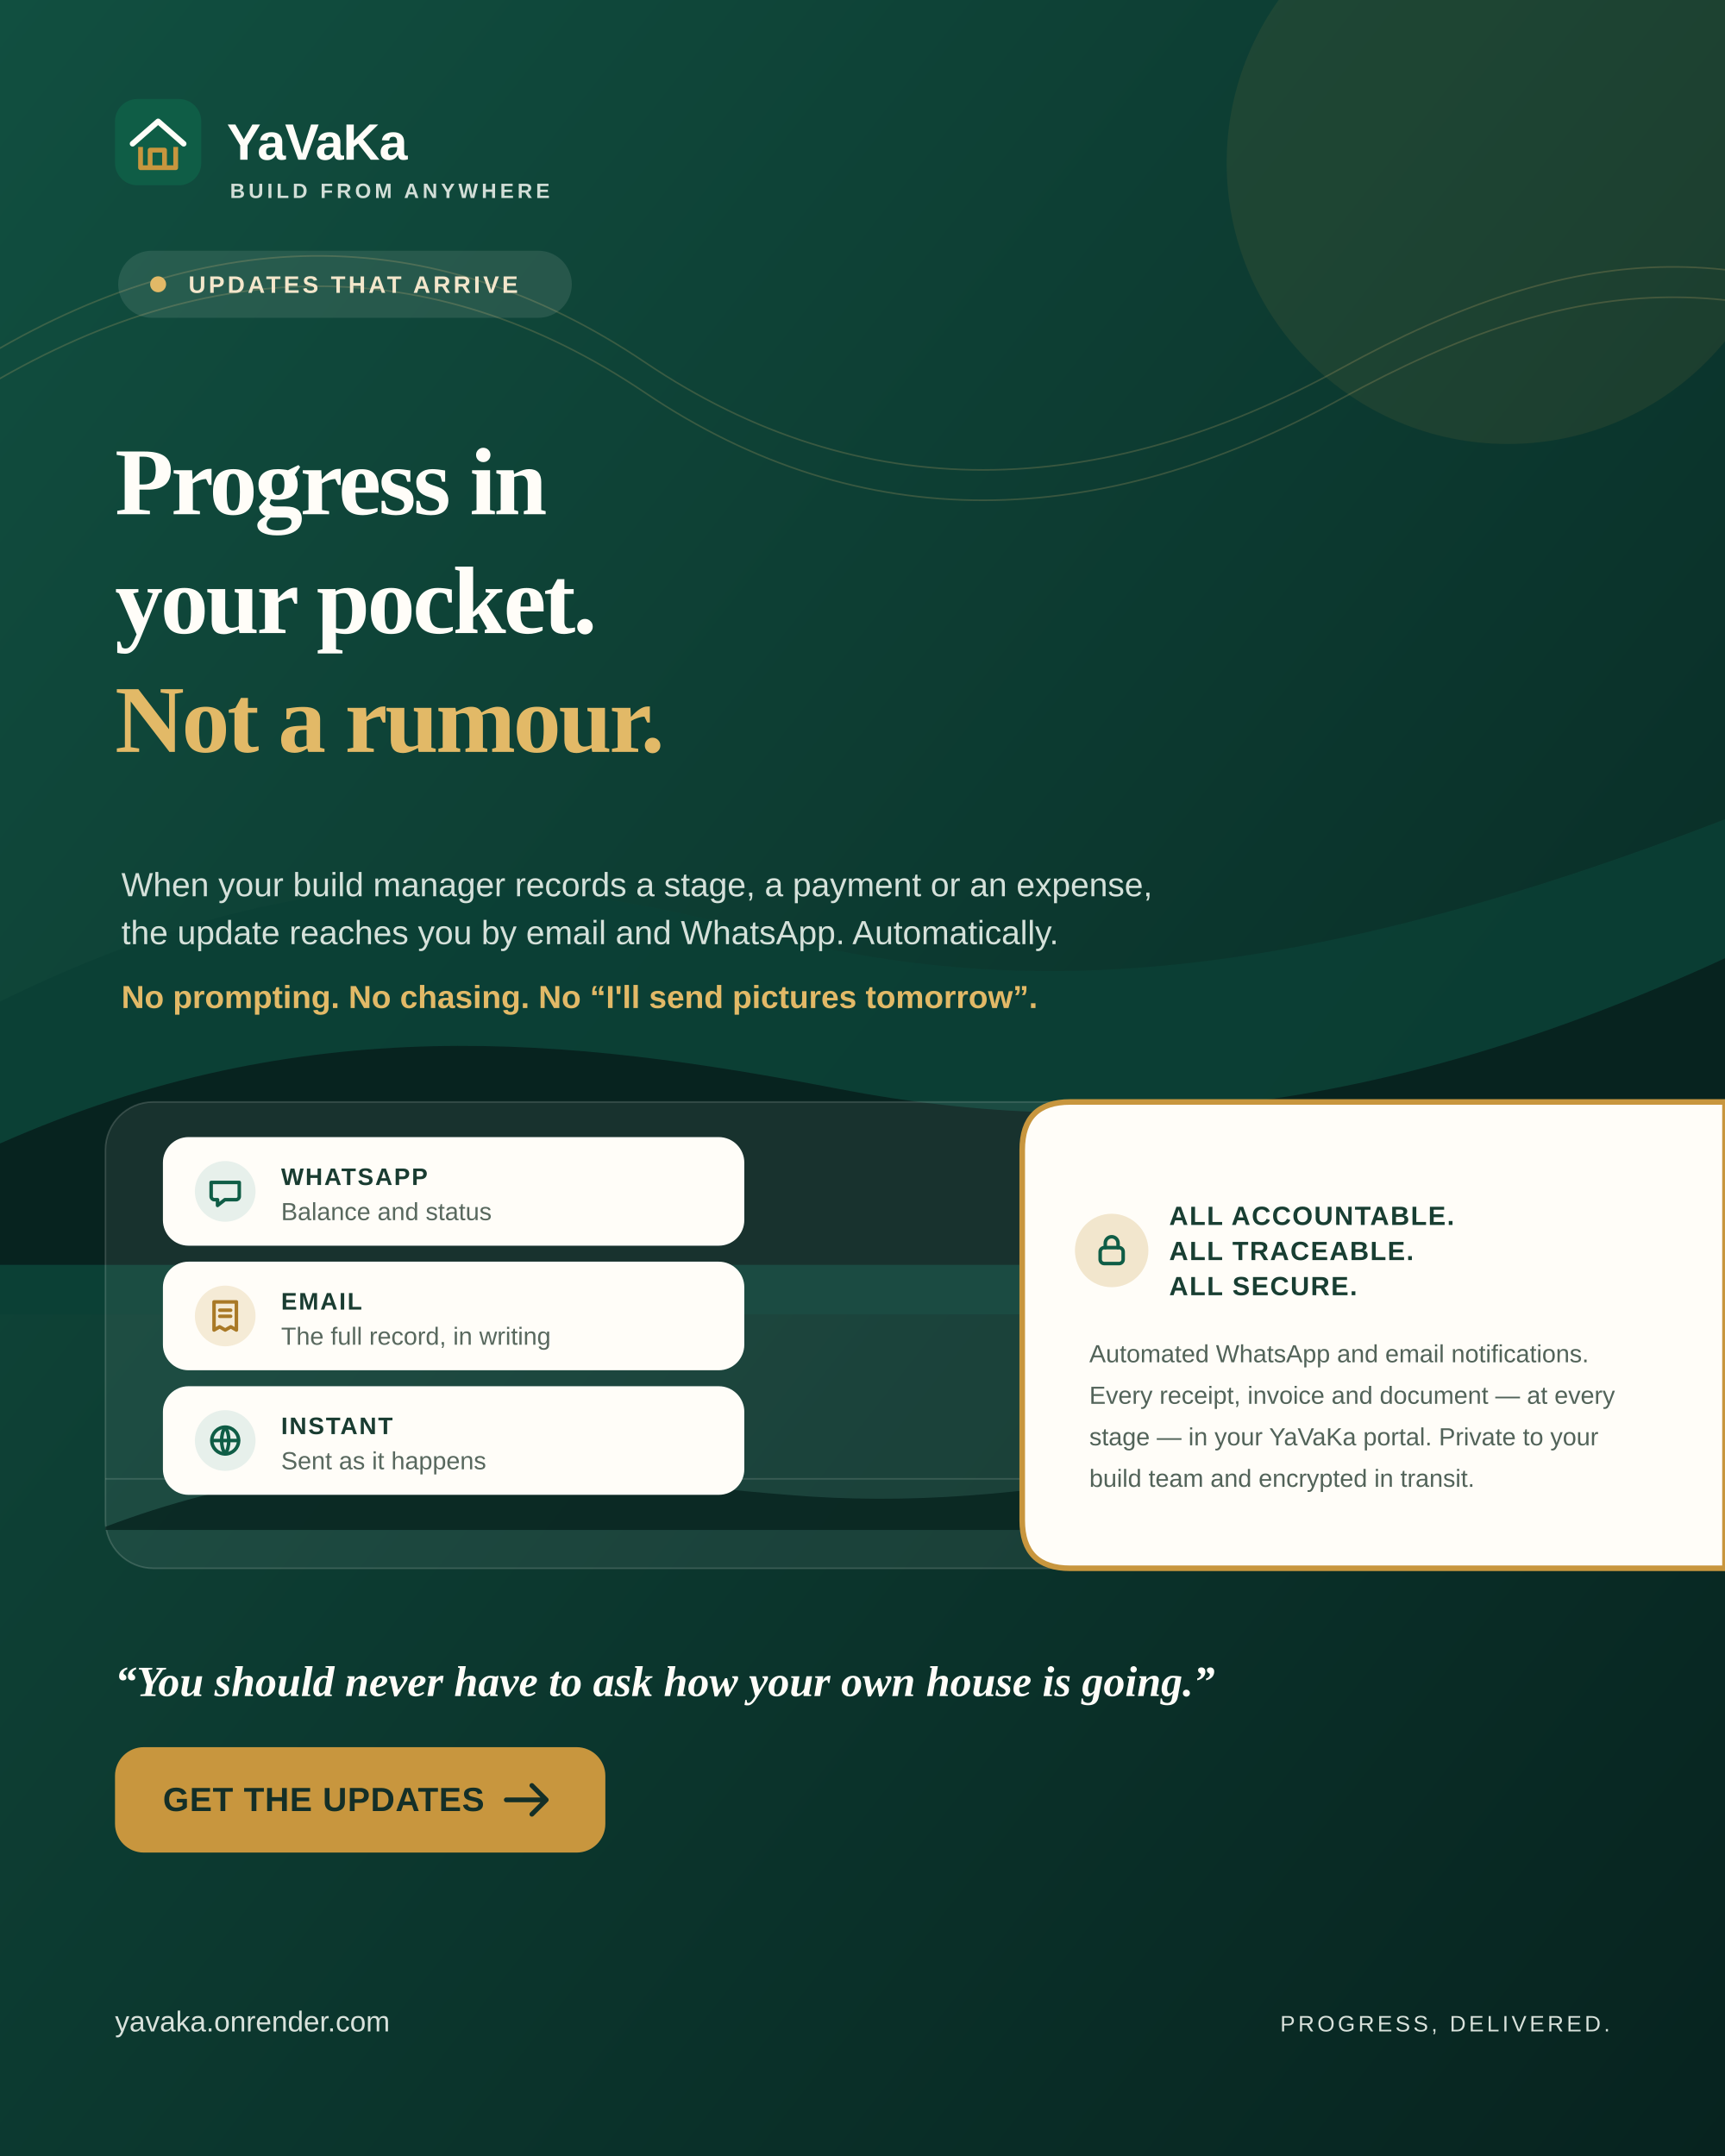
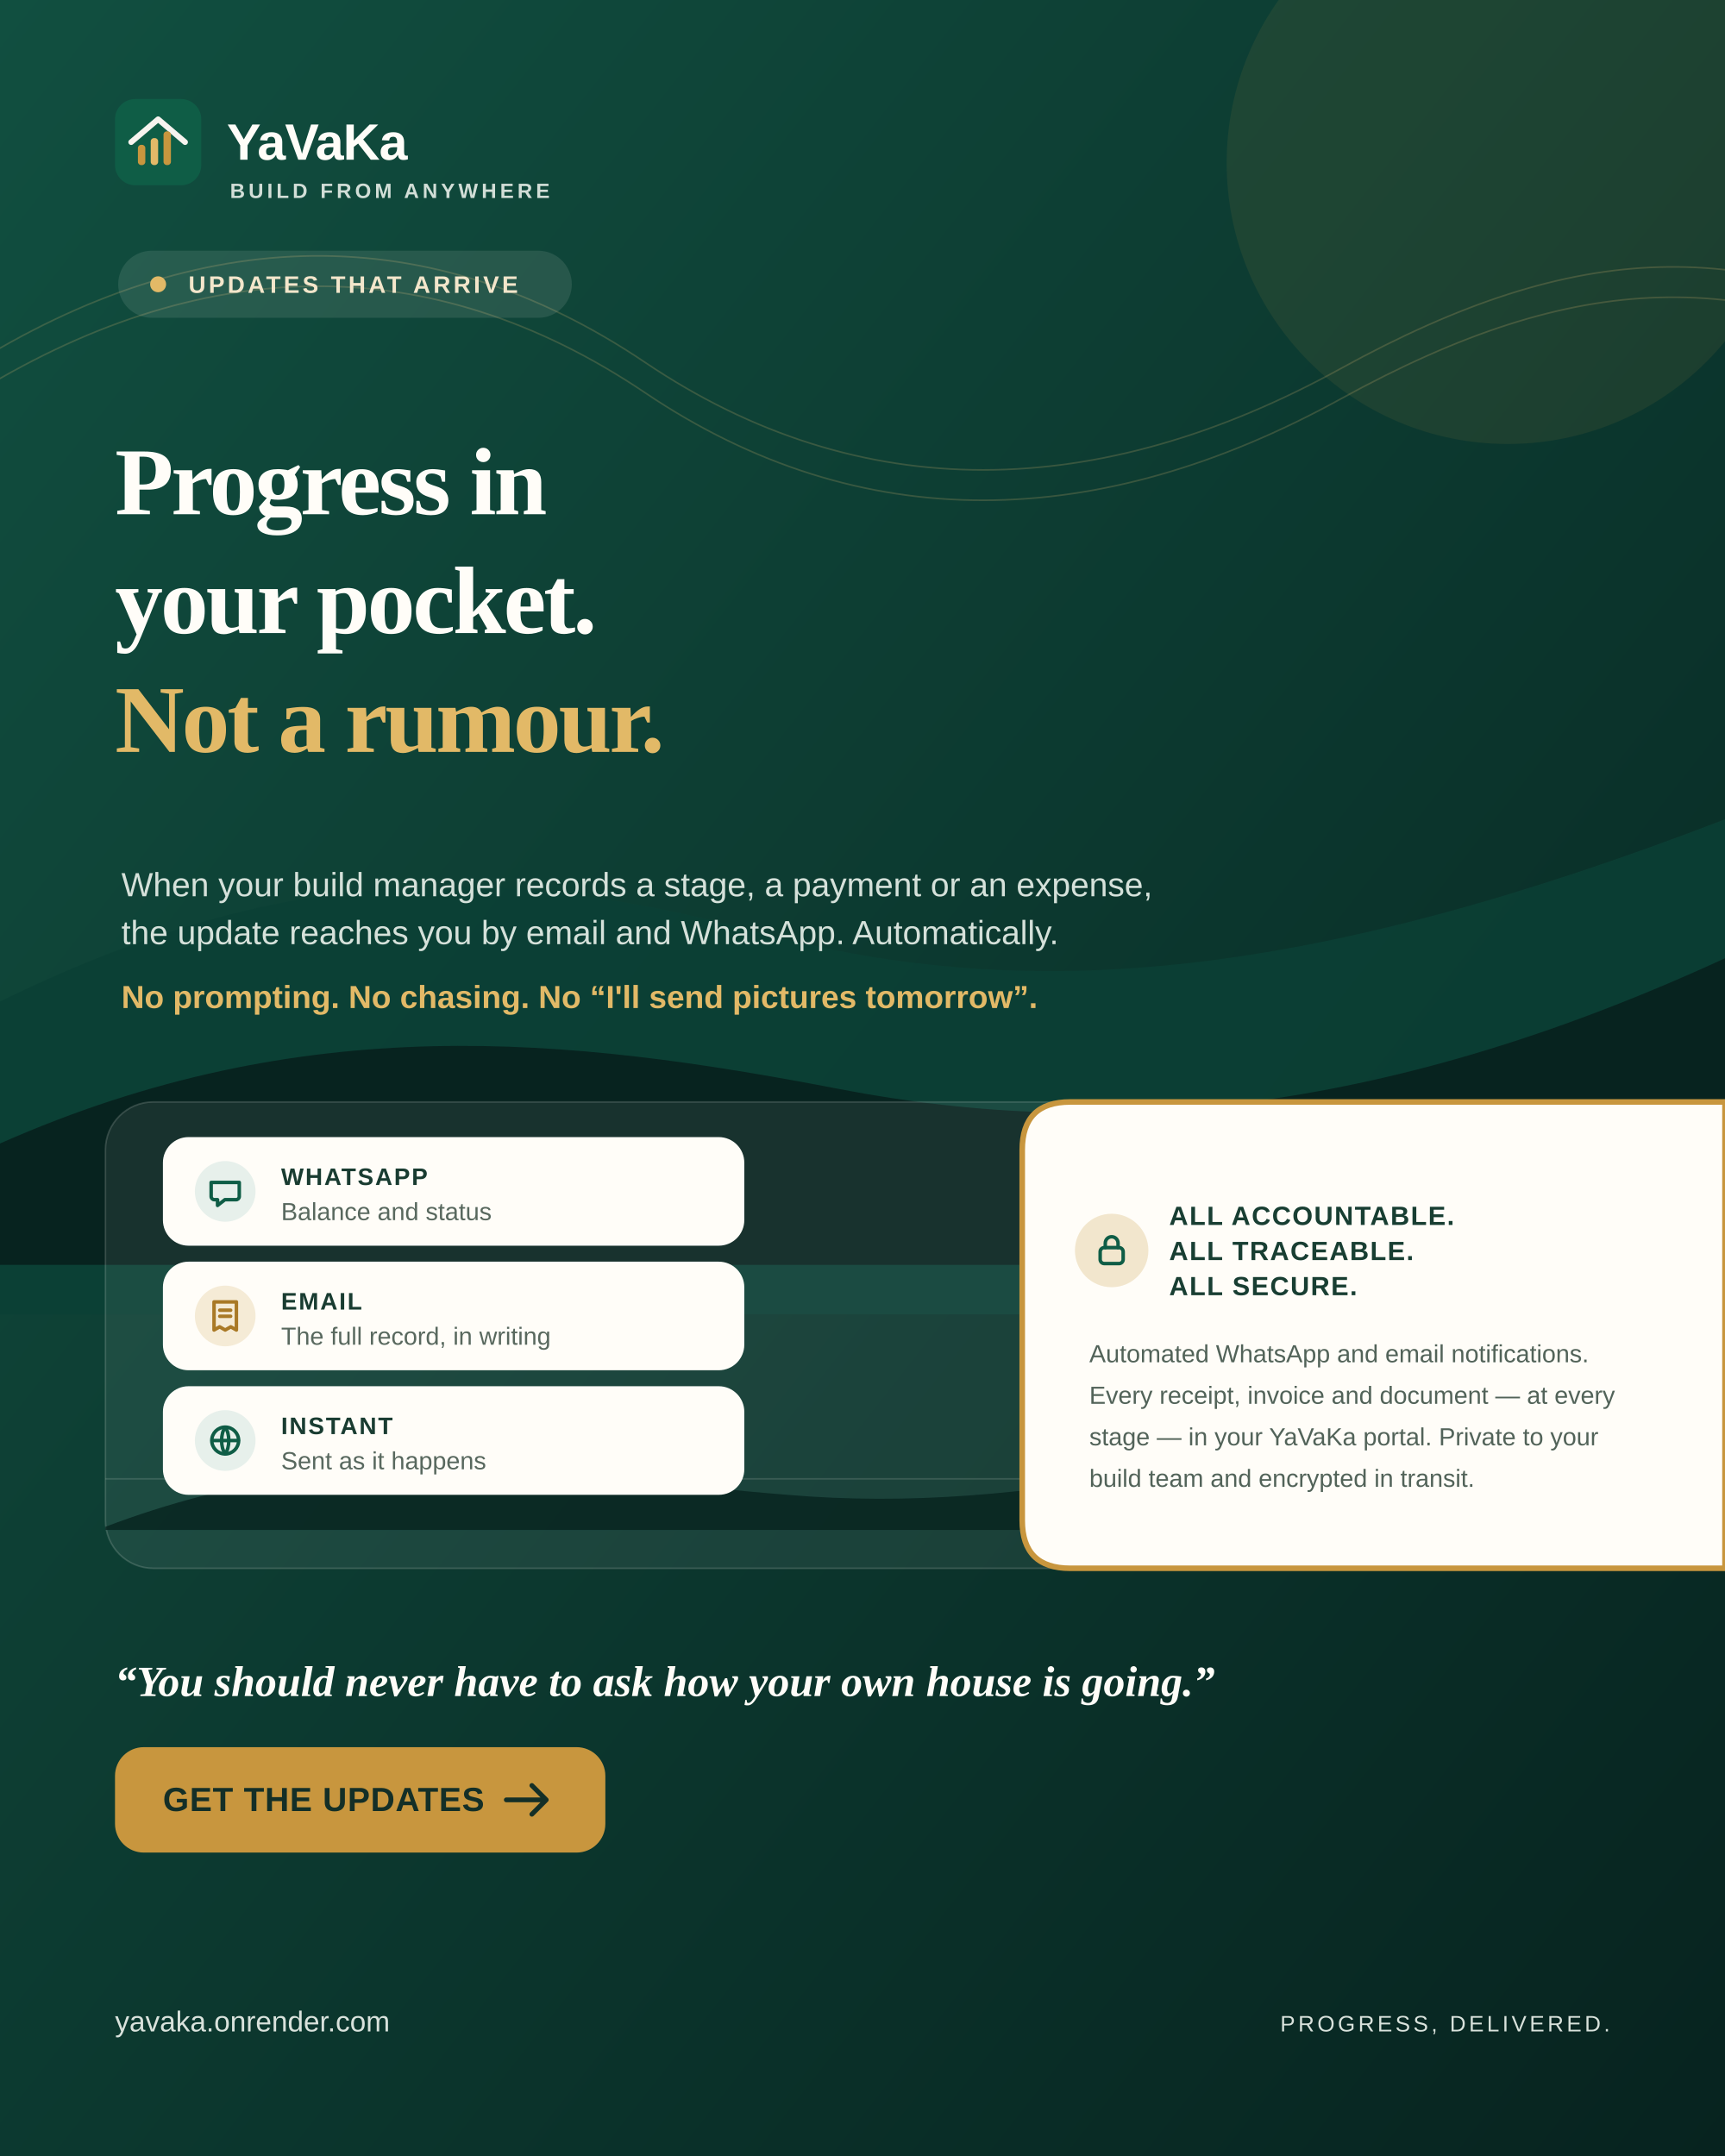
<svg xmlns="http://www.w3.org/2000/svg" width="1080" height="1350" viewBox="0 0 1080 1350" role="img" aria-labelledby="title desc">
  <defs>
    <linearGradient id="sky" x1="0" y1="0" x2="1" y2="1">
      <stop offset="0" stop-color="#114f40" />
      <stop offset="1" stop-color="#07231f" />
    </linearGradient>
    <linearGradient id="paper" x1="0" y1="0" x2="1" y2="1">
      <stop offset="0" stop-color="#fbf8f1" />
      <stop offset="1" stop-color="#ece6da" />
    </linearGradient>
    <filter id="shadow" x="-20%" y="-20%" width="140%" height="150%">
      <feDropShadow dx="0" dy="18" stdDeviation="18" flood-color="#16372d" flood-opacity=".15" />
    </filter>
  </defs>
  <rect x="0" y="0" width="1080" height="1350" fill="url(#sky)" />
  <circle cx="944" cy="102" r="176" fill="#c8963e" opacity=".09" />
  <path d="M0 627c172-84 305-89 476-43s347 28 604-71v310H0Z" fill="#0b4035" opacity=".85" />
  <path d="M0 716c190-84 355-67 526-34s348 13 554-82v192H0Z" fill="#07231f" />
  <g fill="none" stroke="#d8b36d" stroke-opacity=".22">
    <path d="M-20 230c145-91 289-94 424-3s284 87 435 4 253-82 387-15" />
    <path d="M-20 249c145-91 289-94 424-3s284 87 435 4 253-82 387-15" />
  </g>
-   <rect x="72" y="62" width="54" height="54" rx="14" fill="#0f5d46" />
-   <path d="m83 90 16-14 16 14" fill="none" stroke="#fffdf8" stroke-width="3.5" stroke-linecap="round" stroke-linejoin="round" />
-   <path d="M88 92v13h22V92M94 105V94h9v11" fill="none" stroke="#c8963e" stroke-width="3" stroke-linejoin="round" />
+   <rect x="72" y="62" width="54" height="54" rx="12.66" fill="#0F5D46" />
+   <path d="M82.12 89.0 L99.0 74.66 L115.88 89.0" fill="none" stroke="#F7F4EF" stroke-width="3.54" stroke-linecap="round" stroke-linejoin="round" />
+   <rect x="86.34" y="90.69" width="4.64" height="12.66" rx="2.02" fill="#C8963E" />
+   <rect x="94.36" y="86.47" width="4.64" height="16.88" rx="2.02" fill="#E3B968" />
+   <rect x="102.38" y="82.25" width="4.64" height="21.09" rx="2.02" fill="#C8963E" />
  <text x="142" y="100" fill="#fffdf8" font-family="Arial, Helvetica, sans-serif" font-size="32" font-weight="700" letter-spacing="-0.5">YaVaKa</text>
  <text x="144" y="124" fill="#d2ded7" font-family="Arial, Helvetica, sans-serif" font-size="13" font-weight="700" letter-spacing="2.2">BUILD FROM ANYWHERE</text>
  <rect x="74" y="157" width="284" height="42" rx="21.0" fill="#fffdf8" opacity="0.1" />
  <circle cx="99" cy="178.0" r="5" fill="#e2b967" />
  <text x="118" y="183.4" fill="#f3e6cb" font-family="Arial, Helvetica, sans-serif" font-size="15" font-weight="700" letter-spacing="1.8">UPDATES THAT ARRIVE</text>
  <text x="72" y="322" fill="#fffdf8" font-family="Georgia, 'Times New Roman', serif" font-size="60" font-weight="700" letter-spacing="-1.56">Progress in</text>
  <text x="72" y="396.4" fill="#fffdf8" font-family="Georgia, 'Times New Roman', serif" font-size="60" font-weight="700" letter-spacing="-1.56">your pocket.</text>
  <text x="72" y="470.8" fill="#e2b967" font-family="Georgia, 'Times New Roman', serif" font-size="60" font-weight="700" letter-spacing="-1.56">Not a rumour.</text>
  <text x="76" y="561.2" fill="#d5e1da" font-family="Arial, Helvetica, sans-serif" font-size="21" font-weight="400">When your build manager records a stage, a payment or an expense,</text>
  <text x="76" y="591.2" fill="#d5e1da" font-family="Arial, Helvetica, sans-serif" font-size="21" font-weight="400">the update reaches you by email and WhatsApp. Automatically.</text>
  <text x="76" y="631.2" fill="#e2b967" font-family="Arial, Helvetica, sans-serif" font-size="20" font-weight="700">No prompting. No chasing. No “I'll send pictures tomorrow”.</text>
  <rect x="66" y="690" width="948" height="292" rx="30" fill="#ffffff" opacity="0.07" />
  <rect x="66" y="690" width="948" height="292" rx="30" fill="none" stroke="#fffdf8" stroke-width="1" opacity="0.16" />
  <path d="M66 926h948" stroke="#fffdf8" stroke-opacity=".13" />
  <path d="M66 956c161-61 287-31 427-20 152 13 294-27 521-81v103H66Z" fill="#07231f" opacity=".82" />
  <rect x="102" y="712" width="364" height="68" rx="16" fill="#fffdf8" />
  <circle cx="141" cy="746.0" r="19" fill="#e7f0eb" />
  <g transform="translate(129 734.0)" fill="none" stroke="#0f5d46" stroke-width="2.2" stroke-linecap="round" stroke-linejoin="round">
    <path d="M3.2 6.4h17.6v8.8a2 2 0 0 1-2 2h-7l-4.6 3.6v-3.6H5.2a2 2 0 0 1-2-2Z" />
  </g>
  <text x="176" y="742" fill="#193c31" font-family="Arial, Helvetica, sans-serif" font-size="15" font-weight="700" letter-spacing="1">WHATSAPP</text>
  <text x="176" y="764" fill="#58685e" font-family="Arial, Helvetica, sans-serif" font-size="15.5" font-weight="400">Balance and status</text>
  <rect x="102" y="790" width="364" height="68" rx="16" fill="#fffdf8" />
  <circle cx="141" cy="824.0" r="19" fill="#f5ebd6" />
  <g transform="translate(129 812.0)" fill="none" stroke="#a97926" stroke-width="2.2" stroke-linecap="round" stroke-linejoin="round">
    <path d="M5 3.2h14v17.6l-3.5-2-3.5 2-3.5-2L5 20.8Z" />
    <path d="M8.6 8.4h6.8M8.6 12.2h6.8" />
  </g>
  <text x="176" y="820" fill="#193c31" font-family="Arial, Helvetica, sans-serif" font-size="15" font-weight="700" letter-spacing="1">EMAIL</text>
  <text x="176" y="842" fill="#58685e" font-family="Arial, Helvetica, sans-serif" font-size="15.5" font-weight="400">The full record, in writing</text>
  <rect x="102" y="868" width="364" height="68" rx="16" fill="#fffdf8" />
  <circle cx="141" cy="902.0" r="19" fill="#e7f0eb" />
  <g transform="translate(129 890.0)" fill="none" stroke="#0f5d46" stroke-width="2.2" stroke-linecap="round" stroke-linejoin="round">
    <circle cx="12" cy="12" r="8.4" />
    <path d="M3.8 12h16.4M12 3.8c3 3.6 3 12.8 0 16.4-3-3.6-3-12.8 0-16.4Z" />
  </g>
  <text x="176" y="898" fill="#193c31" font-family="Arial, Helvetica, sans-serif" font-size="15" font-weight="700" letter-spacing="1">INSTANT</text>
  <text x="176" y="920" fill="#58685e" font-family="Arial, Helvetica, sans-serif" font-size="15.5" font-weight="400">Sent as it happens</text>
  <path d="M1080 690 H670 Q640 690 640 720 V952 Q640 982 670 982 H1080 Z" fill="#fffdf8" stroke="#c8963e" stroke-width="3.5" />
  <circle cx="696" cy="783.0" r="23" fill="#f2e6cd" />
  <g transform="translate(684 771.0)" fill="none" stroke="#0f5d46" stroke-width="2.2" stroke-linecap="round" stroke-linejoin="round">
    <rect x="4.8" y="10.2" width="14.4" height="10" rx="2.6" />
    <path d="M8 10.2V7.4a4 4 0 0 1 8 0v2.8" />
  </g>
  <text x="732" y="767.0" fill="#183e32" font-family="Arial, Helvetica, sans-serif" font-size="16.5" font-weight="700" letter-spacing="0.8">ALL ACCOUNTABLE.</text>
  <text x="732" y="789.0" fill="#183e32" font-family="Arial, Helvetica, sans-serif" font-size="16.5" font-weight="700" letter-spacing="0.8">ALL TRACEABLE.</text>
  <text x="732" y="811.0" fill="#183e32" font-family="Arial, Helvetica, sans-serif" font-size="16.5" font-weight="700" letter-spacing="0.8">ALL SECURE.</text>
  <text x="682" y="853.0" fill="#526359" font-family="Arial, Helvetica, sans-serif" font-size="15.5" font-weight="400">Automated WhatsApp and email notifications.</text>
  <text x="682" y="879.0" fill="#526359" font-family="Arial, Helvetica, sans-serif" font-size="15.5" font-weight="400">Every receipt, invoice and document — at every</text>
  <text x="682" y="905.0" fill="#526359" font-family="Arial, Helvetica, sans-serif" font-size="15.5" font-weight="400">stage — in your YaVaKa portal. Private to your</text>
  <text x="682" y="931.0" fill="#526359" font-family="Arial, Helvetica, sans-serif" font-size="15.5" font-weight="400">build team and encrypted in transit.</text>
  <text x="72" y="1062" fill="#fffdf8" font-family="Georgia, 'Times New Roman', serif" font-size="27" font-weight="700" font-style="italic">“You should never have to ask how your own house is going.”</text>
  <rect x="72" y="1094" width="307" height="66" rx="18" fill="#c8963e" />
  <text x="102" y="1134.0" fill="#142f27" font-family="Arial, Helvetica, sans-serif" font-size="21" font-weight="700" letter-spacing="0.4">GET THE UPDATES</text>
  <path d="M317 1127.0h25m-9-9 9 9-9 9" fill="none" stroke="#142f27" stroke-width="3" stroke-linecap="round" stroke-linejoin="round" />
  <text x="72" y="1272" fill="#d9e2dc" font-family="Arial, Helvetica, sans-serif" font-size="18" font-weight="400">yavaka.onrender.com</text>
  <text x="1008" y="1272" fill="#d9e2dc" font-family="Arial, Helvetica, sans-serif" font-size="14" font-weight="400" letter-spacing="1.9" text-anchor="end">PROGRESS, DELIVERED.</text>
</svg>
